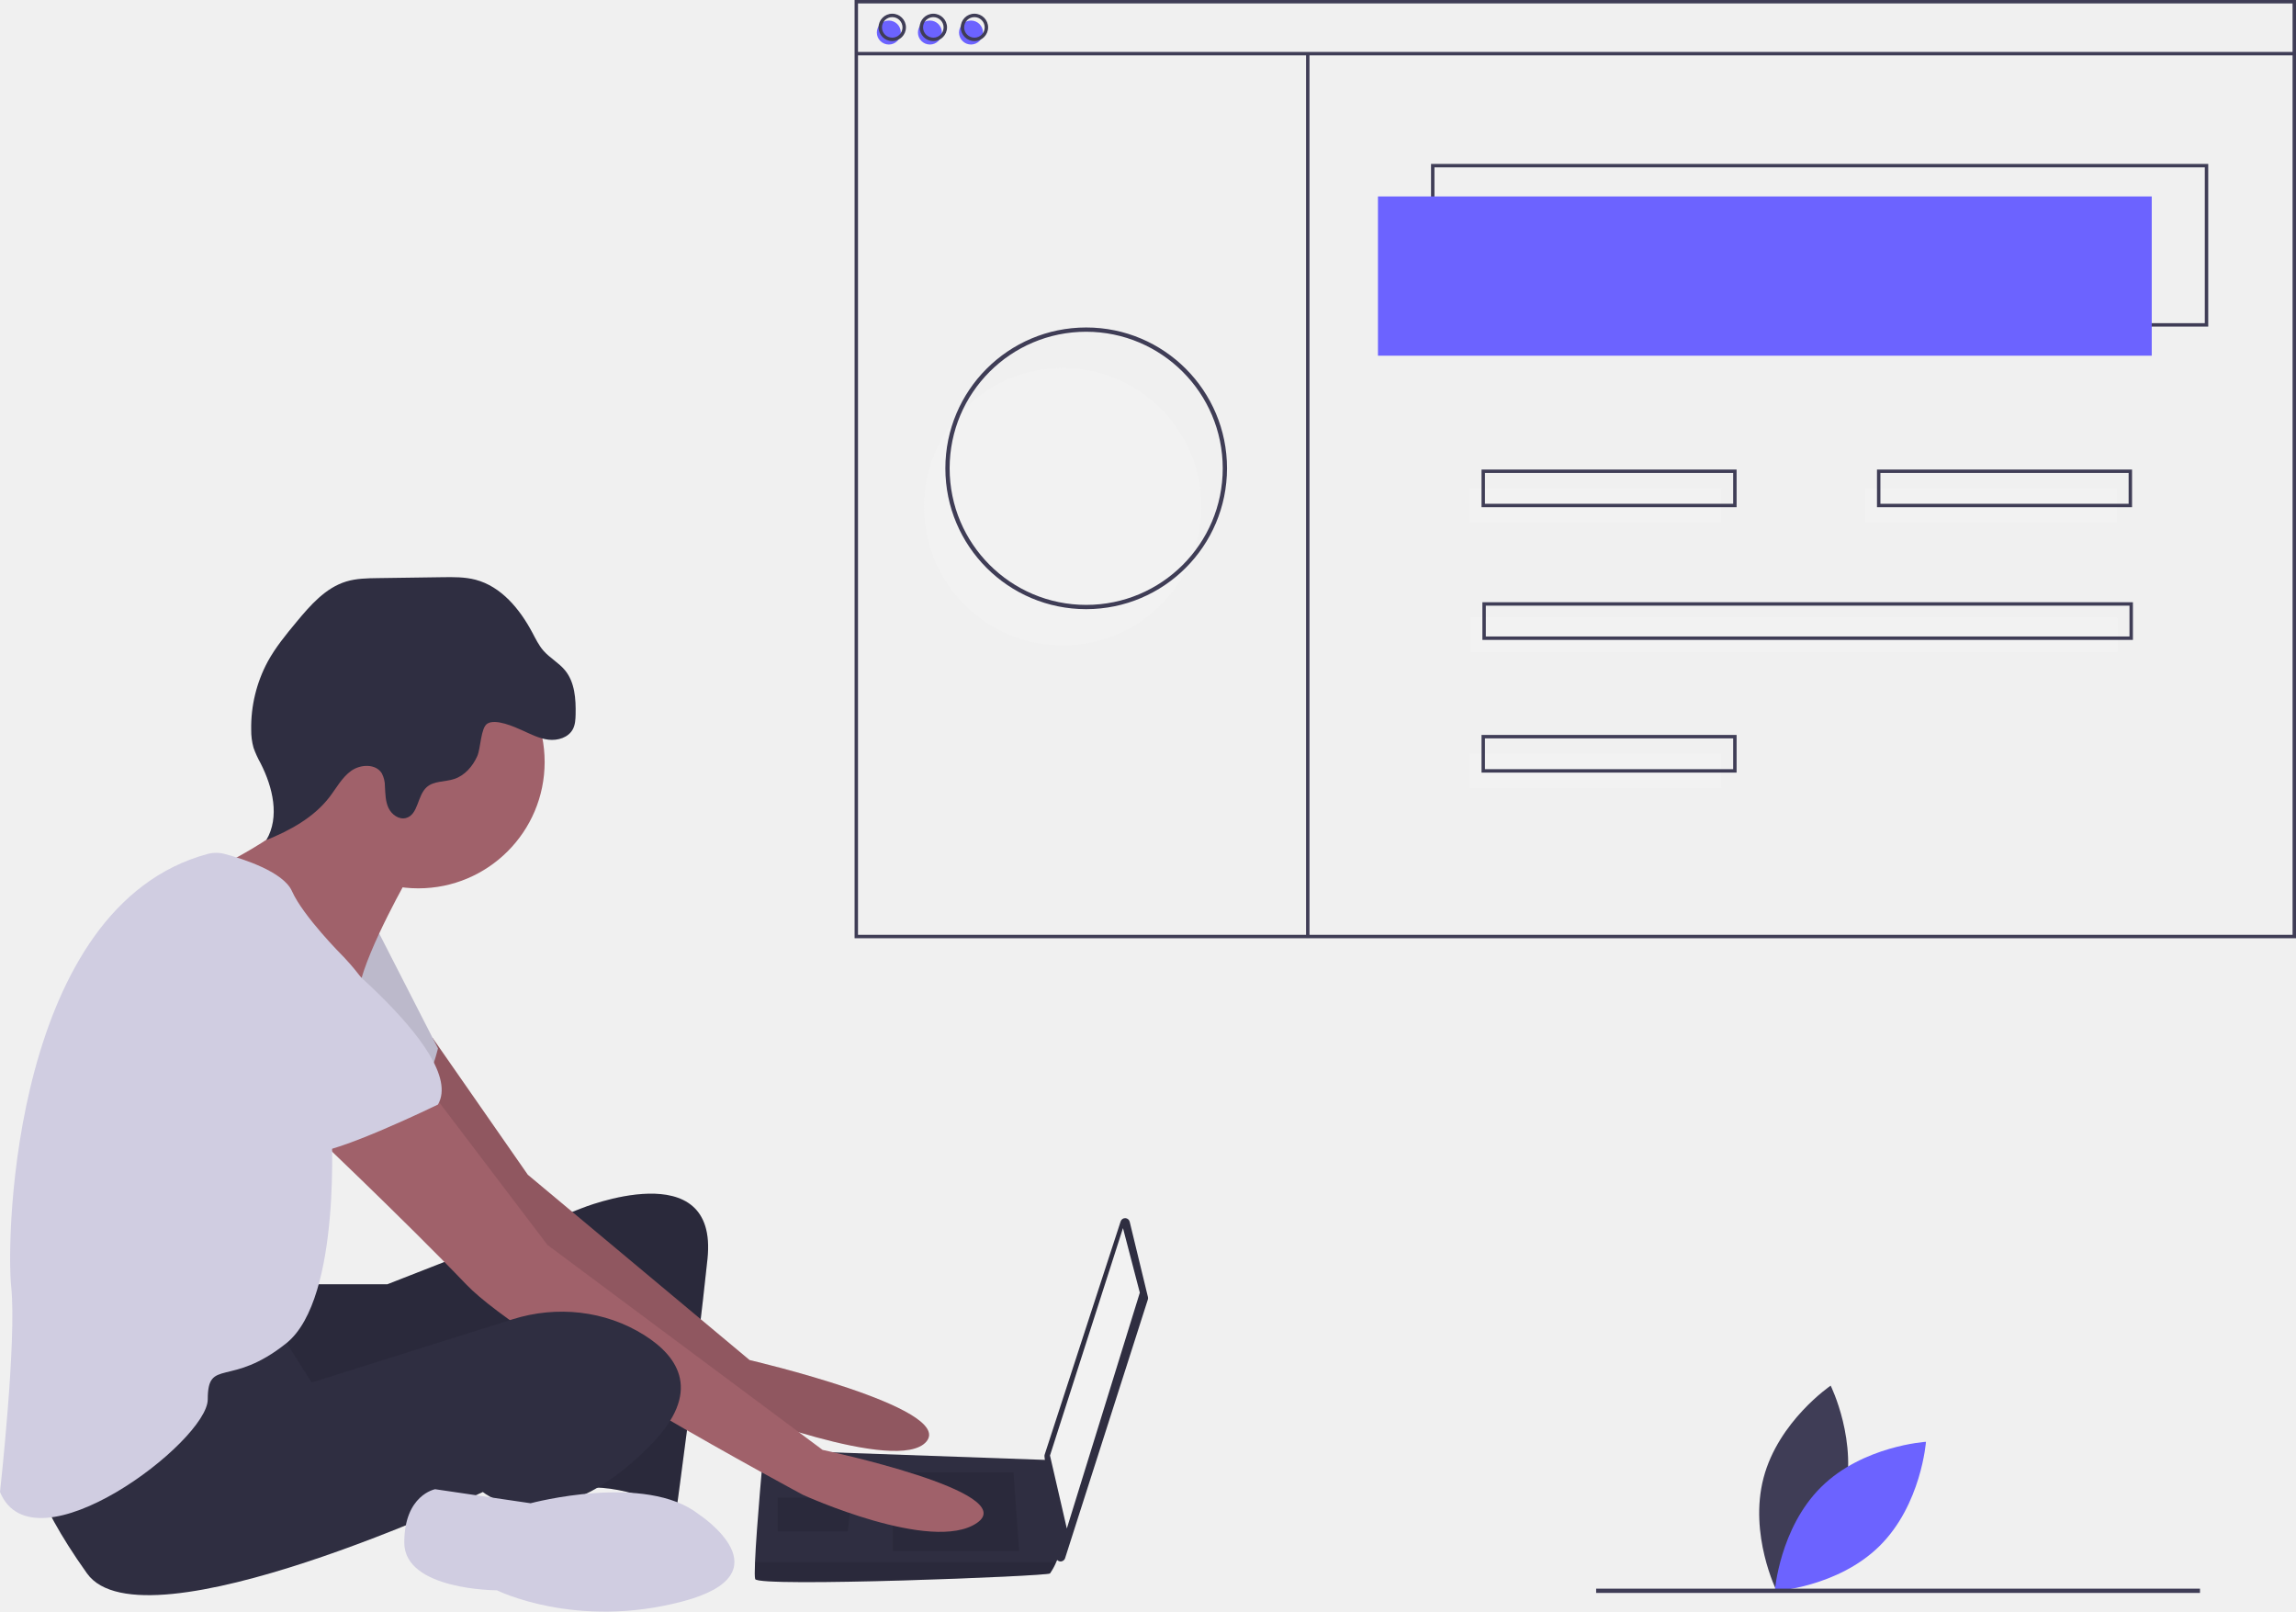
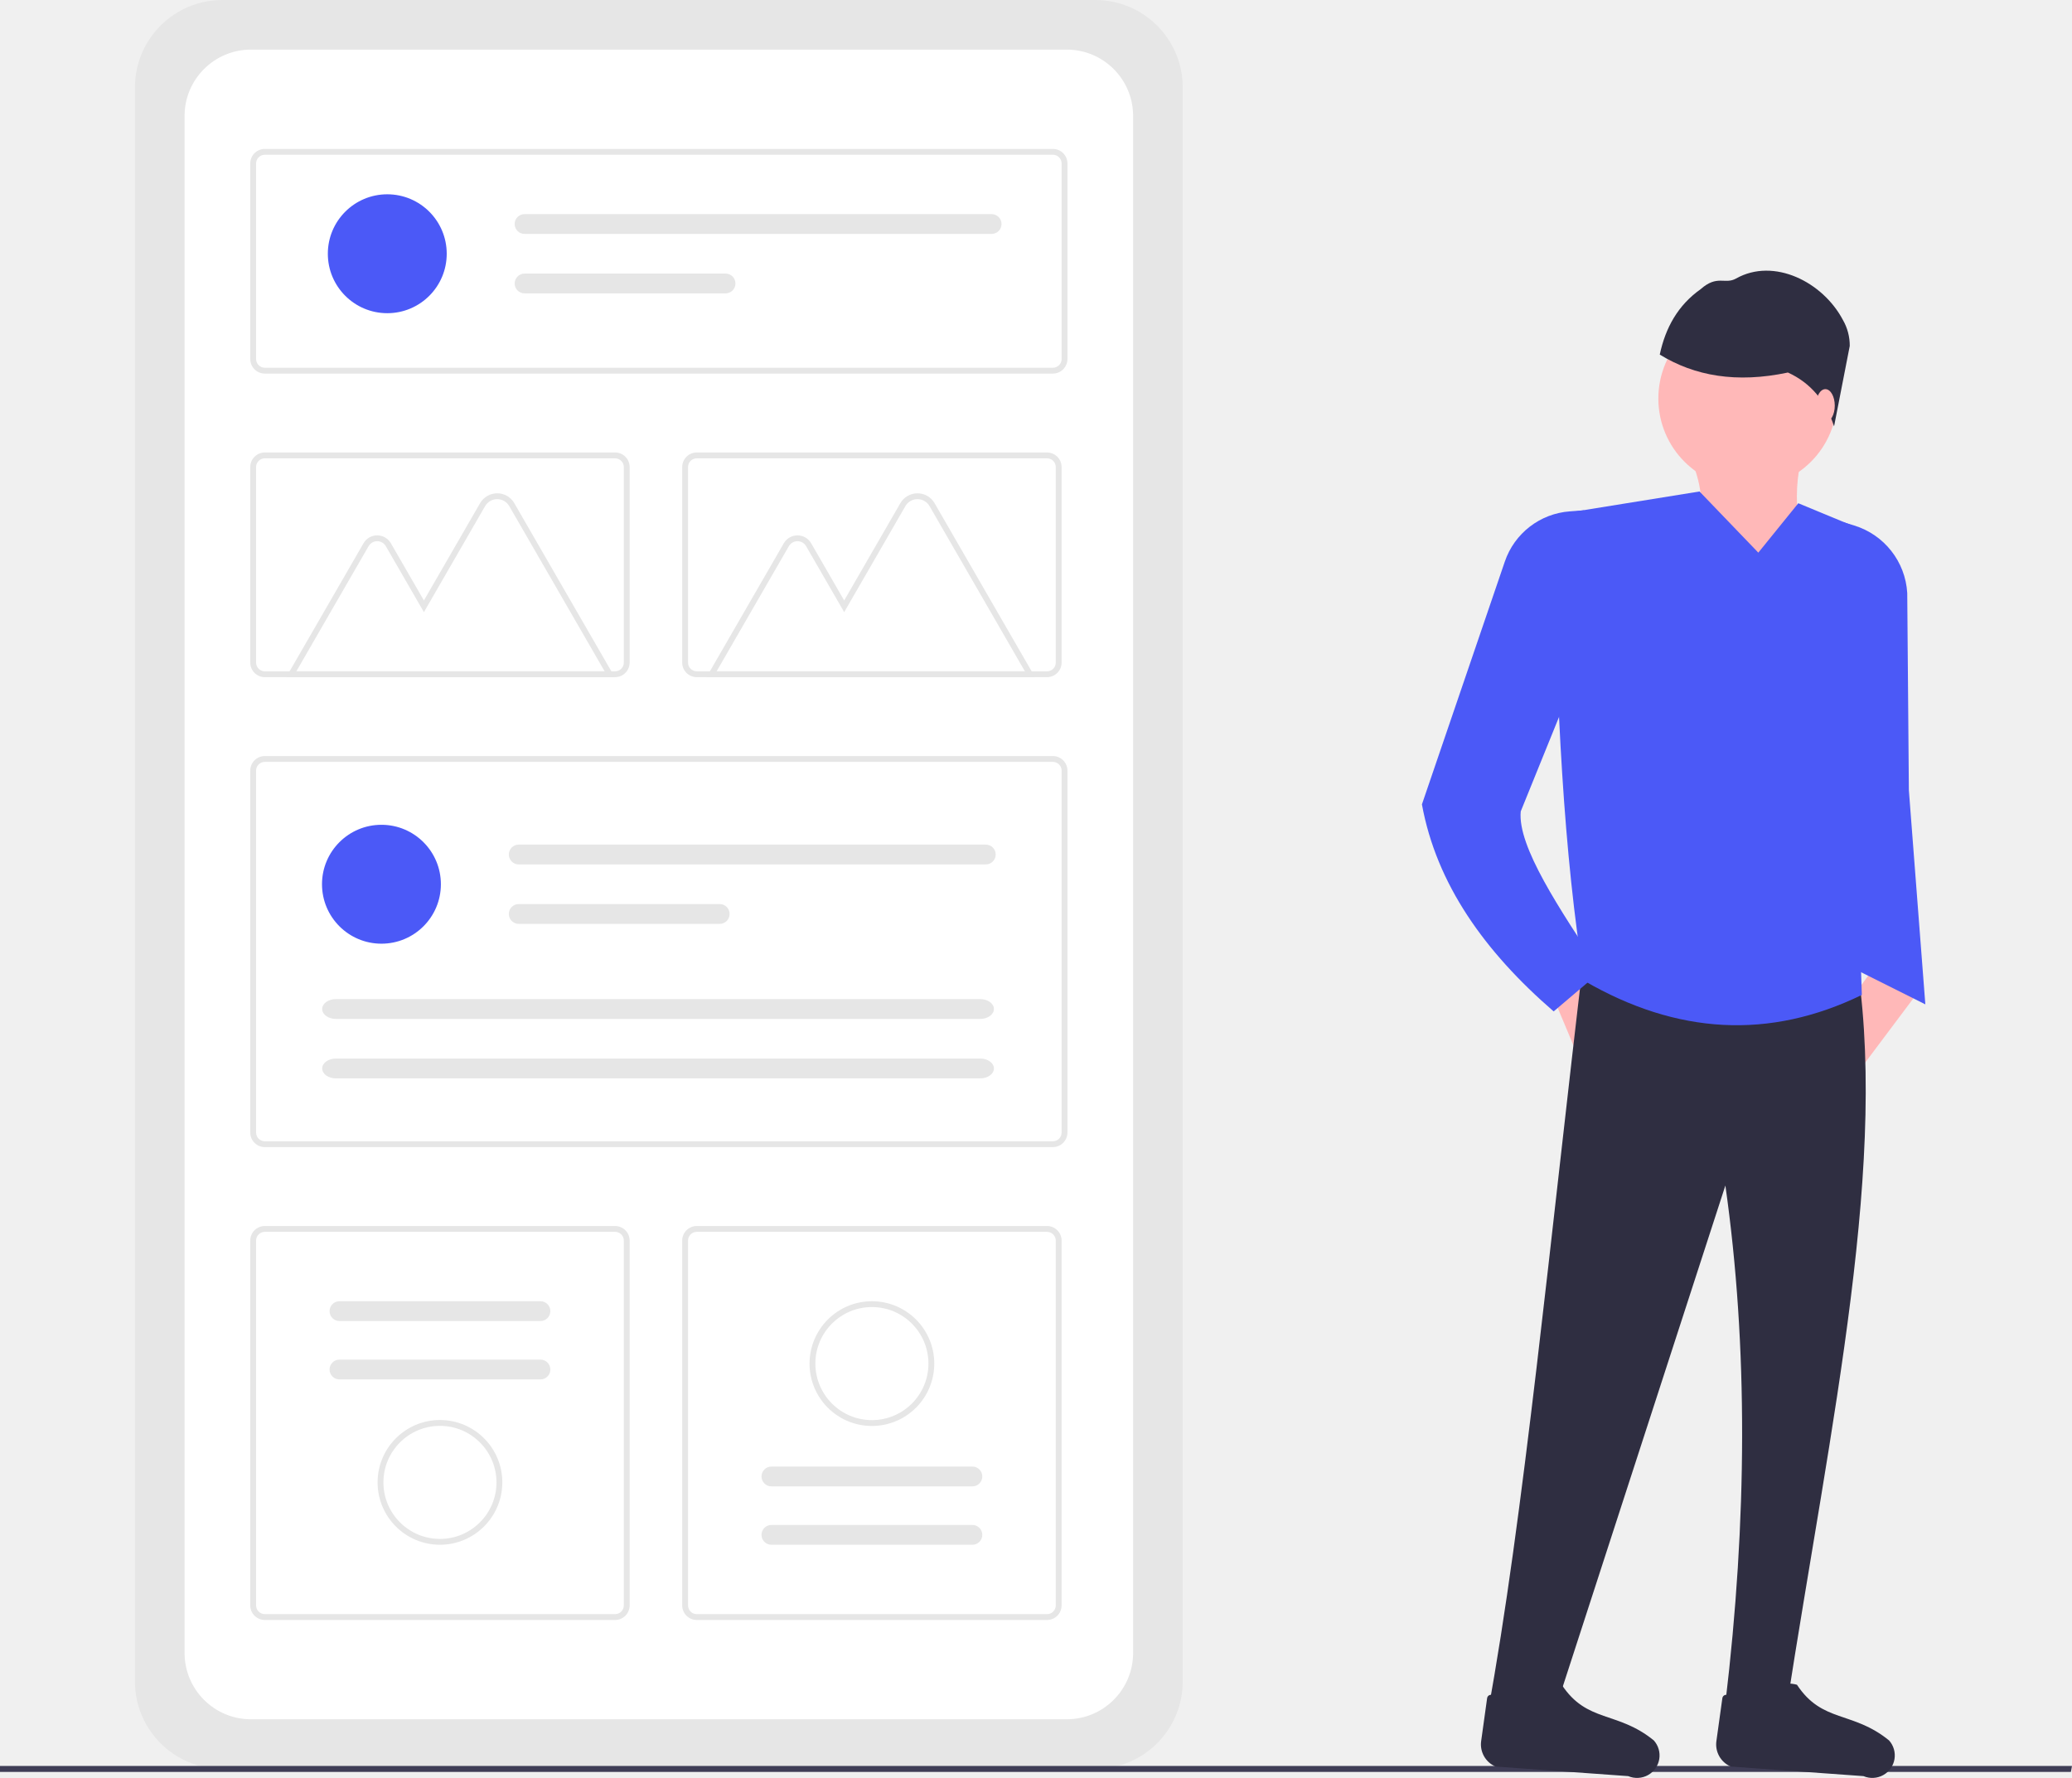
- <svg xmlns="http://www.w3.org/2000/svg" id="ade8c9af-7e2e-4eda-b5c8-b06129257226" data-name="Layer 1" width="1076.064" height="755.228" viewBox="0 0 1076.064 755.228">
-   <path d="M926.114,774.809c-6.985,26.598-31.459,43.22-31.459,43.22s-13.15-26.502-6.166-53.1,31.459-43.22,31.459-43.22S933.098,748.211,926.114,774.809Z" transform="translate(-61.96814 -72.38605)" fill="#3f3d56" />
-   <path d="M915.52,769.183c-19.563,19.327-21.751,48.831-21.751,48.831s29.528-1.831,49.091-21.159,21.751-48.831,21.751-48.831S935.082,749.855,915.52,769.183Z" transform="translate(-61.96814 -72.38605)" fill="#6c63ff" />
-   <path d="M206.702,674.194h36.841l90.788-35.526s64.472-26.315,59.209,23.684-14.473,117.103-14.473,117.103-28.947-13.158-44.736-9.21-5.263-80.262-5.263-80.262-128.945,61.841-140.787,53.946-14.473-63.157-14.473-63.157Z" transform="translate(-61.96814 -72.38605)" fill="#2f2e41" />
-   <path d="M206.702,674.194h36.841l90.788-35.526s64.472-26.315,59.209,23.684-14.473,117.103-14.473,117.103-28.947-13.158-44.736-9.21-5.263-80.262-5.263-80.262-128.945,61.841-140.787,53.946-14.473-63.157-14.473-63.157Z" transform="translate(-61.96814 -72.38605)" opacity="0.1" />
-   <path d="M264.746,558.82l44.586,64.059L413.277,709.72s96.051,22.368,82.893,38.157S402.751,732.088,402.751,732.088s-119.735-86.84-123.682-93.419S231.702,570.249,231.702,570.249Z" transform="translate(-61.96814 -72.38605)" fill="#a0616a" />
-   <path d="M264.746,558.82l44.586,64.059L413.277,709.72s96.051,22.368,82.893,38.157S402.751,732.088,402.751,732.088s-119.735-86.84-123.682-93.419S231.702,570.249,231.702,570.249Z" transform="translate(-61.96814 -72.38605)" opacity="0.1" />
-   <path d="M238.281,507.092l28.947,56.578s-6.579,27.631-17.105,30.263-55.262-34.21-55.262-34.21Z" transform="translate(-61.96814 -72.38605)" fill="#d0cde1" />
-   <path d="M238.281,507.092l28.947,56.578s-6.579,27.631-17.105,30.263-55.262-34.21-55.262-34.21Z" transform="translate(-61.96814 -72.38605)" opacity="0.1" />
-   <path d="M591.419,644.9,599.97,680.172a2.203,2.203,0,0,1-.043,1.19L561.14,802.574a2.203,2.203,0,0,1-4.287-.423l-5.366-47.219a2.203,2.203,0,0,1,.094-.931L587.184,644.737A2.203,2.203,0,0,1,591.419,644.9Z" transform="translate(-61.96814 -72.38605)" fill="#2f2e41" />
-   <polygon points="526.306 575.493 534.2 605.756 499.99 716.28 492.096 682.07 526.306 575.493" fill="#f2f2f2" />
-   <path d="M415.909,812.35c1.316,3.947,136.839-1.316,138.155-2.632a28.561,28.561,0,0,0,2.895-5.263c1.237-2.632,2.368-5.263,2.368-5.263L554.064,756.588l-134.208-4.763s-3.355,36.105-4.039,52.631C415.646,808.626,415.646,811.56,415.909,812.35Z" transform="translate(-61.96814 -72.38605)" fill="#2f2e41" />
-   <polygon points="474.991 689.965 477.622 726.806 418.413 726.806 418.413 689.965 474.991 689.965" opacity="0.1" />
-   <polygon points="398.677 701.806 399.03 701.736 397.361 717.596 364.467 717.596 364.467 701.806 398.677 701.806" opacity="0.1" />
-   <path d="M415.909,812.35c1.316,3.947,136.839-1.316,138.155-2.632a28.561,28.561,0,0,0,2.895-5.263H415.817C415.646,808.626,415.646,811.56,415.909,812.35Z" transform="translate(-61.96814 -72.38605)" opacity="0.1" />
-   <circle cx="196.049" cy="357.076" r="59.209" fill="#a0616a" />
-   <path d="M254.07,482.093s-19.736,34.21-23.684,52.631-59.209-36.841-59.209-36.841l-7.237-19.079s51.973-24.342,48.025-44.078S254.07,482.093,254.07,482.093Z" transform="translate(-61.96814 -72.38605)" fill="#a0616a" />
-   <path d="M264.596,584.722l53.946,71.051,128.945,96.051s93.419,19.736,72.367,34.21-81.577-13.158-81.577-13.158S308.016,703.141,280.385,674.194s-78.946-77.63-78.946-77.63Z" transform="translate(-61.96814 -72.38605)" fill="#a0616a" />
-   <path d="M192.229,695.247,208.018,720.246l94.231-29.646c20.676-6.505,43.348-4.111,61.687,7.442,16.447,10.362,26.973,26.809,3.289,51.15-47.368,48.683-78.946,22.368-78.946,22.368S129.072,846.559,102.757,809.718s-27.631-55.262-27.631-55.262S176.44,691.299,192.229,695.247Z" transform="translate(-61.96814 -72.38605)" fill="#2f2e41" />
-   <path d="M389.593,782.087s42.104,27.631-7.895,40.789-86.84-5.263-86.84-5.263-43.42,0-43.42-22.368,14.473-25,14.473-25l44.736,6.579S364.594,762.351,389.593,782.087Z" transform="translate(-61.96814 -72.38605)" fill="#d0cde1" />
-   <path d="M306.589,414.568c4.03,1.797,8.026,3.923,12.408,4.444s9.371-1.008,11.444-4.903c1.12-2.104,1.248-4.578,1.3-6.961.158-7.225-.364-15.036-4.943-20.627-2.914-3.559-7.167-5.802-10.184-9.274-2.161-2.488-3.599-5.503-5.148-8.411-5.866-11.017-14.551-21.606-26.622-24.782-5.04-1.326-10.328-1.262-15.539-1.188l-30.397.429c-4.919.069-9.914.15-14.623,1.574-9.784,2.958-16.908,11.186-23.432,19.054-4.881,5.887-9.775,11.834-13.439,18.547a65.079,65.079,0,0,0-7.714,31.887,29.833,29.833,0,0,0,1.093,8.437,46.822,46.822,0,0,0,3.316,7.284c5.7,11.197,9.085,25.182,2.665,35.983,11.152-4.555,22.186-10.528,29.542-20.068,3.291-4.267,5.872-9.263,10.258-12.395s11.532-3.403,14.346,1.193a12.857,12.857,0,0,1,1.451,6.022c.206,3.45.2,7.033,1.663,10.164s4.947,5.658,8.273,4.721c5.729-1.614,5.18-10.406,9.593-14.4,3.351-3.033,8.521-2.453,12.826-3.83,5.016-1.604,8.779-5.95,10.924-10.759,1.63-3.656,1.606-13.223,4.691-15.203C294.208,409.022,303.004,412.969,306.589,414.568Z" transform="translate(-61.96814 -72.38605)" fill="#2f2e41" />
-   <path d="M159.24,472.562a15.616,15.616,0,0,1,8.128.021c8.446,2.268,27.38,8.27,31.44,17.405,5.263,11.842,23.684,30.263,23.684,30.263s25,25,19.736,42.104-25,36.841-25,36.841,5.263,81.577-21.052,102.63-36.841,6.579-36.841,26.315S77.757,809.718,61.968,771.561c0,0,7.895-71.051,5.263-96.051C64.638,650.871,68.434,497.145,159.24,472.562Z" transform="translate(-61.96814 -72.38605)" fill="#d0cde1" />
-   <path d="M201.439,505.777s80.262,59.209,65.788,84.209c0,0-48.683,23.684-59.209,22.368s-51.315-47.368-61.841-51.315S130.388,486.04,201.439,505.777Z" transform="translate(-61.96814 -72.38605)" fill="#d0cde1" />
-   <circle cx="498.064" cy="237.458" r="65" fill="#f2f2f2" />
-   <path d="M1096.898,225.427H732.649V149.207H1096.898ZM734.254,223.822h361.039v-73.01H734.254Z" transform="translate(-61.96814 -72.38605)" fill="#3f3d56" />
-   <rect x="645.809" y="92.065" width="362.644" height="74.615" fill="#6c63ff" />
-   <circle cx="416.565" cy="15.244" r="5.616" fill="#6c63ff" />
-   <circle cx="435.82" cy="15.244" r="5.616" fill="#6c63ff" />
-   <circle cx="455.076" cy="15.244" r="5.616" fill="#6c63ff" />
-   <path d="M1138.032,512.052H462.487V72.386h675.545Zm-673.94-1.605h672.336V73.991H464.092Z" transform="translate(-61.96814 -72.38605)" fill="#3f3d56" />
-   <rect x="401.321" y="24.338" width="673.94" height="1.605" fill="#3f3d56" />
-   <path d="M480.138,91.641a6.418,6.418,0,1,1,6.418-6.418A6.426,6.426,0,0,1,480.138,91.641Zm0-11.232a4.814,4.814,0,1,0,4.814,4.814A4.819,4.819,0,0,0,480.138,80.409Z" transform="translate(-61.96814 -72.38605)" fill="#3f3d56" />
-   <path d="M499.393,91.641a6.418,6.418,0,1,1,6.418-6.418A6.426,6.426,0,0,1,499.393,91.641Zm0-11.232a4.814,4.814,0,1,0,4.814,4.814A4.819,4.819,0,0,0,499.393,80.409Z" transform="translate(-61.96814 -72.38605)" fill="#3f3d56" />
-   <path d="M518.649,91.641A6.418,6.418,0,1,1,525.067,85.223,6.426,6.426,0,0,1,518.649,91.641Zm0-11.232a4.814,4.814,0,1,0,4.814,4.814A4.819,4.819,0,0,0,518.649,80.409Z" transform="translate(-61.96814 -72.38605)" fill="#3f3d56" />
-   <rect x="612.109" y="25.14" width="1.605" height="414.346" fill="#3f3d56" />
-   <rect x="688.733" y="228.859" width="117.94" height="16.046" fill="#f2f2f2" />
-   <rect x="874.067" y="228.859" width="117.94" height="16.046" fill="#f2f2f2" />
-   <path d="M875.861,310.07H756.317V292.42H875.861Zm-117.94-1.605H874.257V294.024H757.922Z" transform="translate(-61.96814 -72.38605)" fill="#3f3d56" />
-   <rect x="688.733" y="353.217" width="117.94" height="16.046" fill="#f2f2f2" />
-   <path d="M875.861,434.428H756.317V416.778H875.861Zm-117.94-1.605H874.257V418.382H757.922Z" transform="translate(-61.96814 -72.38605)" fill="#3f3d56" />
-   <rect x="689.134" y="289.433" width="303.273" height="16.046" fill="#f2f2f2" />
-   <path d="M1061.596,372.249H756.718V354.599h304.878ZM758.323,370.645h301.669V356.203H758.323Z" transform="translate(-61.96814 -72.38605)" fill="#3f3d56" />
-   <path d="M1061.195,310.07H941.651V292.42H1061.195Zm-117.94-1.605h116.335V294.024H943.255Z" transform="translate(-61.96814 -72.38605)" fill="#3f3d56" />
-   <path d="M571.032,357.844a66,66,0,1,1,66-66A66.075,66.075,0,0,1,571.032,357.844Zm0-130a64,64,0,1,0,64,64A64.073,64.073,0,0,0,571.032,227.844Z" transform="translate(-61.96814 -72.38605)" fill="#3f3d56" />
-   <rect x="748.064" y="744.458" width="283" height="2" fill="#3f3d56" />
+ <svg xmlns="http://www.w3.org/2000/svg" id="ff08a45b-e0d4-4dc6-a8bf-15e0620d4a64" data-name="Layer 1" width="757.964" height="650.306" viewBox="0 0 757.964 650.306">
+   <path d="M302.334,124.847A31.982,31.982,0,0,0,270.388,156.793v583.109a31.982,31.982,0,0,0,31.946,31.945H621.731a31.982,31.982,0,0,0,31.946-31.945V156.793a31.982,31.982,0,0,0-31.946-31.946Z" transform="translate(-221.018 -124.8472)" fill="#e6e6e6" />
+   <path d="M312.775,142.997a24.264,24.264,0,0,0-24.237,24.237V729.46A24.264,24.264,0,0,0,312.775,753.697H611.29A24.264,24.264,0,0,0,635.527,729.46V167.234a24.264,24.264,0,0,0-24.237-24.237Z" transform="translate(-221.018 -124.8472)" fill="#fff" />
+   <path d="M606.167,261.494H317.899a5.345,5.345,0,0,1-5.338-5.338V184.649a5.345,5.345,0,0,1,5.338-5.338H606.167A5.345,5.345,0,0,1,611.505,184.649v71.507A5.345,5.345,0,0,1,606.167,261.494ZM317.899,181.446a3.206,3.206,0,0,0-3.203,3.203v71.507a3.206,3.206,0,0,0,3.203,3.203H606.167a3.206,3.206,0,0,0,3.203-3.203V184.649a3.206,3.206,0,0,0-3.203-3.203Z" transform="translate(-221.018 -124.8472)" fill="#e6e6e6" />
+   <path d="M606.167,544.423H317.899a5.345,5.345,0,0,1-5.338-5.338V406.722a5.345,5.345,0,0,1,5.338-5.338H606.167a5.345,5.345,0,0,1,5.338,5.338V539.085A5.345,5.345,0,0,1,606.167,544.423ZM317.899,403.519a3.206,3.206,0,0,0-3.203,3.203V539.085a3.206,3.206,0,0,0,3.203,3.203H606.167a3.206,3.206,0,0,0,3.203-3.203V406.722a3.206,3.206,0,0,0-3.203-3.203Z" transform="translate(-221.018 -124.8472)" fill="#e6e6e6" />
+   <path d="M604.031,372.531H475.912a5.345,5.345,0,0,1-5.338-5.338V295.685a5.345,5.345,0,0,1,5.338-5.338H604.031a5.345,5.345,0,0,1,5.338,5.338v71.507A5.345,5.345,0,0,1,604.031,372.531ZM475.912,292.482a3.206,3.206,0,0,0-3.203,3.203v71.507a3.206,3.206,0,0,0,3.203,3.203H604.031a3.206,3.206,0,0,0,3.203-3.203V295.685a3.206,3.206,0,0,0-3.203-3.203Z" transform="translate(-221.018 -124.8472)" fill="#e6e6e6" />
+   <path d="M446.018,717.384H317.899a5.345,5.345,0,0,1-5.338-5.338v-133.431a5.345,5.345,0,0,1,5.338-5.338H446.018a5.345,5.345,0,0,1,5.338,5.338v133.431A5.345,5.345,0,0,1,446.018,717.384ZM317.899,575.411a3.206,3.206,0,0,0-3.203,3.203v133.431a3.206,3.206,0,0,0,3.203,3.203H446.018a3.206,3.206,0,0,0,3.203-3.203v-133.431a3.206,3.206,0,0,0-3.203-3.203Z" transform="translate(-221.018 -124.8472)" fill="#e6e6e6" />
+   <path d="M604.031,717.384H475.912a5.345,5.345,0,0,1-5.338-5.338v-133.431a5.345,5.345,0,0,1,5.338-5.338H604.031a5.345,5.345,0,0,1,5.338,5.338v133.431A5.345,5.345,0,0,1,604.031,717.384ZM475.912,575.411a3.206,3.206,0,0,0-3.203,3.203v133.431a3.206,3.206,0,0,0,3.203,3.203H604.031a3.206,3.206,0,0,0,3.203-3.203v-133.431a3.206,3.206,0,0,0-3.203-3.203Z" transform="translate(-221.018 -124.8472)" fill="#e6e6e6" />
+   <circle cx="139.537" cy="323.425" r="21.745" fill="#4b59f7" />
+   <path d="M410.776,433.776a3.624,3.624,0,1,0,0,7.248H581.632a3.624,3.624,0,0,0,0-7.248Z" transform="translate(-221.018 -124.8472)" fill="#e6e6e6" />
+   <path d="M410.776,455.521a3.624,3.624,0,1,0,0,7.248h73.52a3.624,3.624,0,0,0,0-7.248Z" transform="translate(-221.018 -124.8472)" fill="#e6e6e6" />
+   <path d="M343.875,490.286c-2.757,0-5,1.626-5,3.624s2.243,3.624,5,3.624H579.604c2.757,0,5-1.626,5-3.624s-2.243-3.624-5-3.624Z" transform="translate(-221.018 -124.8472)" fill="#e6e6e6" />
+   <path d="M343.875,512.031c-2.757,0-5,1.626-5,3.624s2.243,3.624,5,3.624H579.604c2.757,0,5-1.626,5-3.624s-2.243-3.624-5-3.624Z" transform="translate(-221.018 -124.8472)" fill="#e6e6e6" />
+   <circle cx="141.672" cy="92.812" r="21.745" fill="#4b59f7" />
+   <path d="M412.911,203.162a3.624,3.624,0,0,0,0,7.248H583.767a3.624,3.624,0,1,0,0-7.248Z" transform="translate(-221.018 -124.8472)" fill="#e6e6e6" />
+   <path d="M412.911,224.907a3.624,3.624,0,0,0,0,7.248h73.52a3.624,3.624,0,1,0,0-7.248Z" transform="translate(-221.018 -124.8472)" fill="#e6e6e6" />
+   <path d="M445.905,372.544h-120.187l28.284-48.99a5.776,5.776,0,0,1,10.004,0l12.083,20.928,20.545-35.584a7.231,7.231,0,0,1,12.525,0ZM329.416,370.408H442.207l-34.898-60.444a5.095,5.095,0,0,0-8.826,0l-22.394,38.787L362.156,324.621a3.64,3.64,0,0,0-6.305,0Z" transform="translate(-221.018 -124.8472)" fill="#e6e6e6" />
+   <path d="M599.647,372.544H479.46l28.284-48.99a5.776,5.776,0,0,1,10.004,0l12.083,20.928,20.545-35.584a7.231,7.231,0,0,1,12.525,0Zm-116.489-2.135H595.949l-34.898-60.444a5.095,5.095,0,0,0-8.826,0l-22.394,38.787L515.899,324.621a3.64,3.64,0,0,0-6.305,0Z" transform="translate(-221.018 -124.8472)" fill="#e6e6e6" />
+   <path d="M446.018,372.531H317.899a5.345,5.345,0,0,1-5.338-5.338V295.685a5.345,5.345,0,0,1,5.338-5.338H446.018a5.345,5.345,0,0,1,5.338,5.338v71.507A5.345,5.345,0,0,1,446.018,372.531ZM317.899,292.482a3.206,3.206,0,0,0-3.203,3.203v71.507a3.206,3.206,0,0,0,3.203,3.203H446.018a3.206,3.206,0,0,0,3.203-3.203V295.685a3.206,3.206,0,0,0-3.203-3.203Z" transform="translate(-221.018 -124.8472)" fill="#e6e6e6" />
+   <path d="M345.199,600.792a3.624,3.624,0,1,0,0,7.248h73.52a3.624,3.624,0,0,0,0-7.248Z" transform="translate(-221.018 -124.8472)" fill="#e6e6e6" />
+   <path d="M345.199,622.145a3.624,3.624,0,1,0,0,7.248h73.52a3.624,3.624,0,0,0,0-7.248Z" transform="translate(-221.018 -124.8472)" fill="#e6e6e6" />
+   <path d="M381.959,689.868a22.813,22.813,0,1,1,22.813-22.813A22.839,22.839,0,0,1,381.959,689.868Zm0-43.49a20.678,20.678,0,1,0,20.678,20.678A20.702,20.702,0,0,0,381.959,646.377Z" transform="translate(-221.018 -124.8472)" fill="#e6e6e6" />
+   <path d="M576.732,689.868a3.624,3.624,0,0,0,0-7.248h-73.52a3.624,3.624,0,0,0,0,7.248Z" transform="translate(-221.018 -124.8472)" fill="#e6e6e6" />
+   <path d="M576.732,668.515a3.624,3.624,0,0,0,0-7.248h-73.52a3.624,3.624,0,0,0,0,7.248Z" transform="translate(-221.018 -124.8472)" fill="#e6e6e6" />
+   <path d="M539.971,600.792a22.813,22.813,0,1,1-22.813,22.813A22.839,22.839,0,0,1,539.971,600.792Zm0,43.49A20.678,20.678,0,1,0,519.294,623.605,20.702,20.702,0,0,0,539.971,644.282Z" transform="translate(-221.018 -124.8472)" fill="#e6e6e6" />
+   <polygon points="757.569 648.109 0 648.109 0 645.928 757.964 645.928 757.569 648.109" fill="#3f3d56" />
+   <polygon points="593.304 358.754 578.675 389.733 567.488 363.057 582.117 353.591 593.304 358.754" fill="#ffb8b8" />
+   <polygon points="675.484 367.79 680.217 391.454 700.87 363.917 684.52 355.312 675.484 367.79" fill="#ffb8b8" />
+   <path d="M874.559,749.504c-8.348,5.941-16.292,8.928-22.374-1.721,7.996-66.896,8.332-130.596,0-189.316l-63.679,196.2-23.234-3.442c12.989-70.307,22.909-174.087,35.282-277.95l98.961-.861C912.626,547.305,890.792,644.677,874.559,749.504Z" transform="translate(-221.018 -124.8472)" fill="#2f2e41" />
+   <path d="M816.647,774.493l-48.544-3.502a8.796,8.796,0,0,1-5.26-9.3l2.186-15.74a1.395,1.395,0,0,1,2.641-.404c3.12,6.219,8.164,6.452,15.293.2,1.564-4.169,4.53-5.985,9.353-4.677,9.251,14.04,20.315,9.48,33.686,20.362a8.227,8.227,0,0,1-2.092,12.663h0A8.227,8.227,0,0,1,816.647,774.493Z" transform="translate(-221.018 -124.8472)" fill="#2f2e41" />
+   <path d="M902.7,774.493l-48.544-3.502a8.796,8.796,0,0,1-5.26-9.3l2.186-15.74a1.395,1.395,0,0,1,2.641-.404c3.12,6.219,8.164,6.452,15.293.2,1.564-4.169,4.53-5.985,9.353-4.677,9.251,14.04,20.315,9.48,33.686,20.362a8.227,8.227,0,0,1-2.092,12.663h0A8.227,8.227,0,0,1,902.7,774.493Z" transform="translate(-221.018 -124.8472)" fill="#2f2e41" />
+   <circle cx="639.342" cy="145.774" r="32.7" fill="#ffb8b8" />
+   <path d="M883.594,333.44H833.684c13.832-15.684,12.007-33.096,0-51.632h49.911C876.754,297.31,876.413,314.436,883.594,333.44Z" transform="translate(-221.018 -124.8472)" fill="#ffb8b8" />
+   <path d="M902.096,488.765c-33.747,16.388-67.595,14.534-101.542-5.163-7.491-46.026-10.301-101.788-11.088-161.761a9.982,9.982,0,0,1,8.385-9.992l44.868-7.237,21.513,22.374,14.629-18.071,19.358,8.01a8.734,8.734,0,0,1,5.384,8.374C901.497,386.055,900.452,442.665,902.096,488.765Z" transform="translate(-221.018 -124.8472)" fill="#4b59f7" />
+   <path d="M891.943,280.793c-3.003-9.179-8.51-15.861-16.878-19.69-18.801,3.995-34.153,1.271-46.882-6.563,2.091-9.862,6.691-18.075,14.926-23.902,6.162-5.445,8.874-1.599,13.001-3.924,13.773-7.76,31.724,1.215,39.089,15.203a18.711,18.711,0,0,1,2.481,9.468Z" transform="translate(-221.018 -124.8472)" fill="#2f2e41" />
+   <path d="M925.33,492.207l-25.816-12.908-4.303-163.5,4.122,1.268a27.518,27.518,0,0,1,19.378,24.678l.595,72.153Z" transform="translate(-221.018 -124.8472)" fill="#4b59f7" />
+   <path d="M806.577,480.159l-17.211,14.629c-25.292-21.881-42.863-46.574-48.189-75.726l30.331-88.827a27.215,27.215,0,0,1,23.744-18.346l5.301-.393-3.872,62.388-19.362,47.759C776.112,434.442,791.527,457.413,806.577,480.159Z" transform="translate(-221.018 -124.8472)" fill="#4b59f7" />
+   <ellipse cx="667.74" cy="148.356" rx="3.442" ry="6.024" fill="#ffb8b8" />
</svg>
